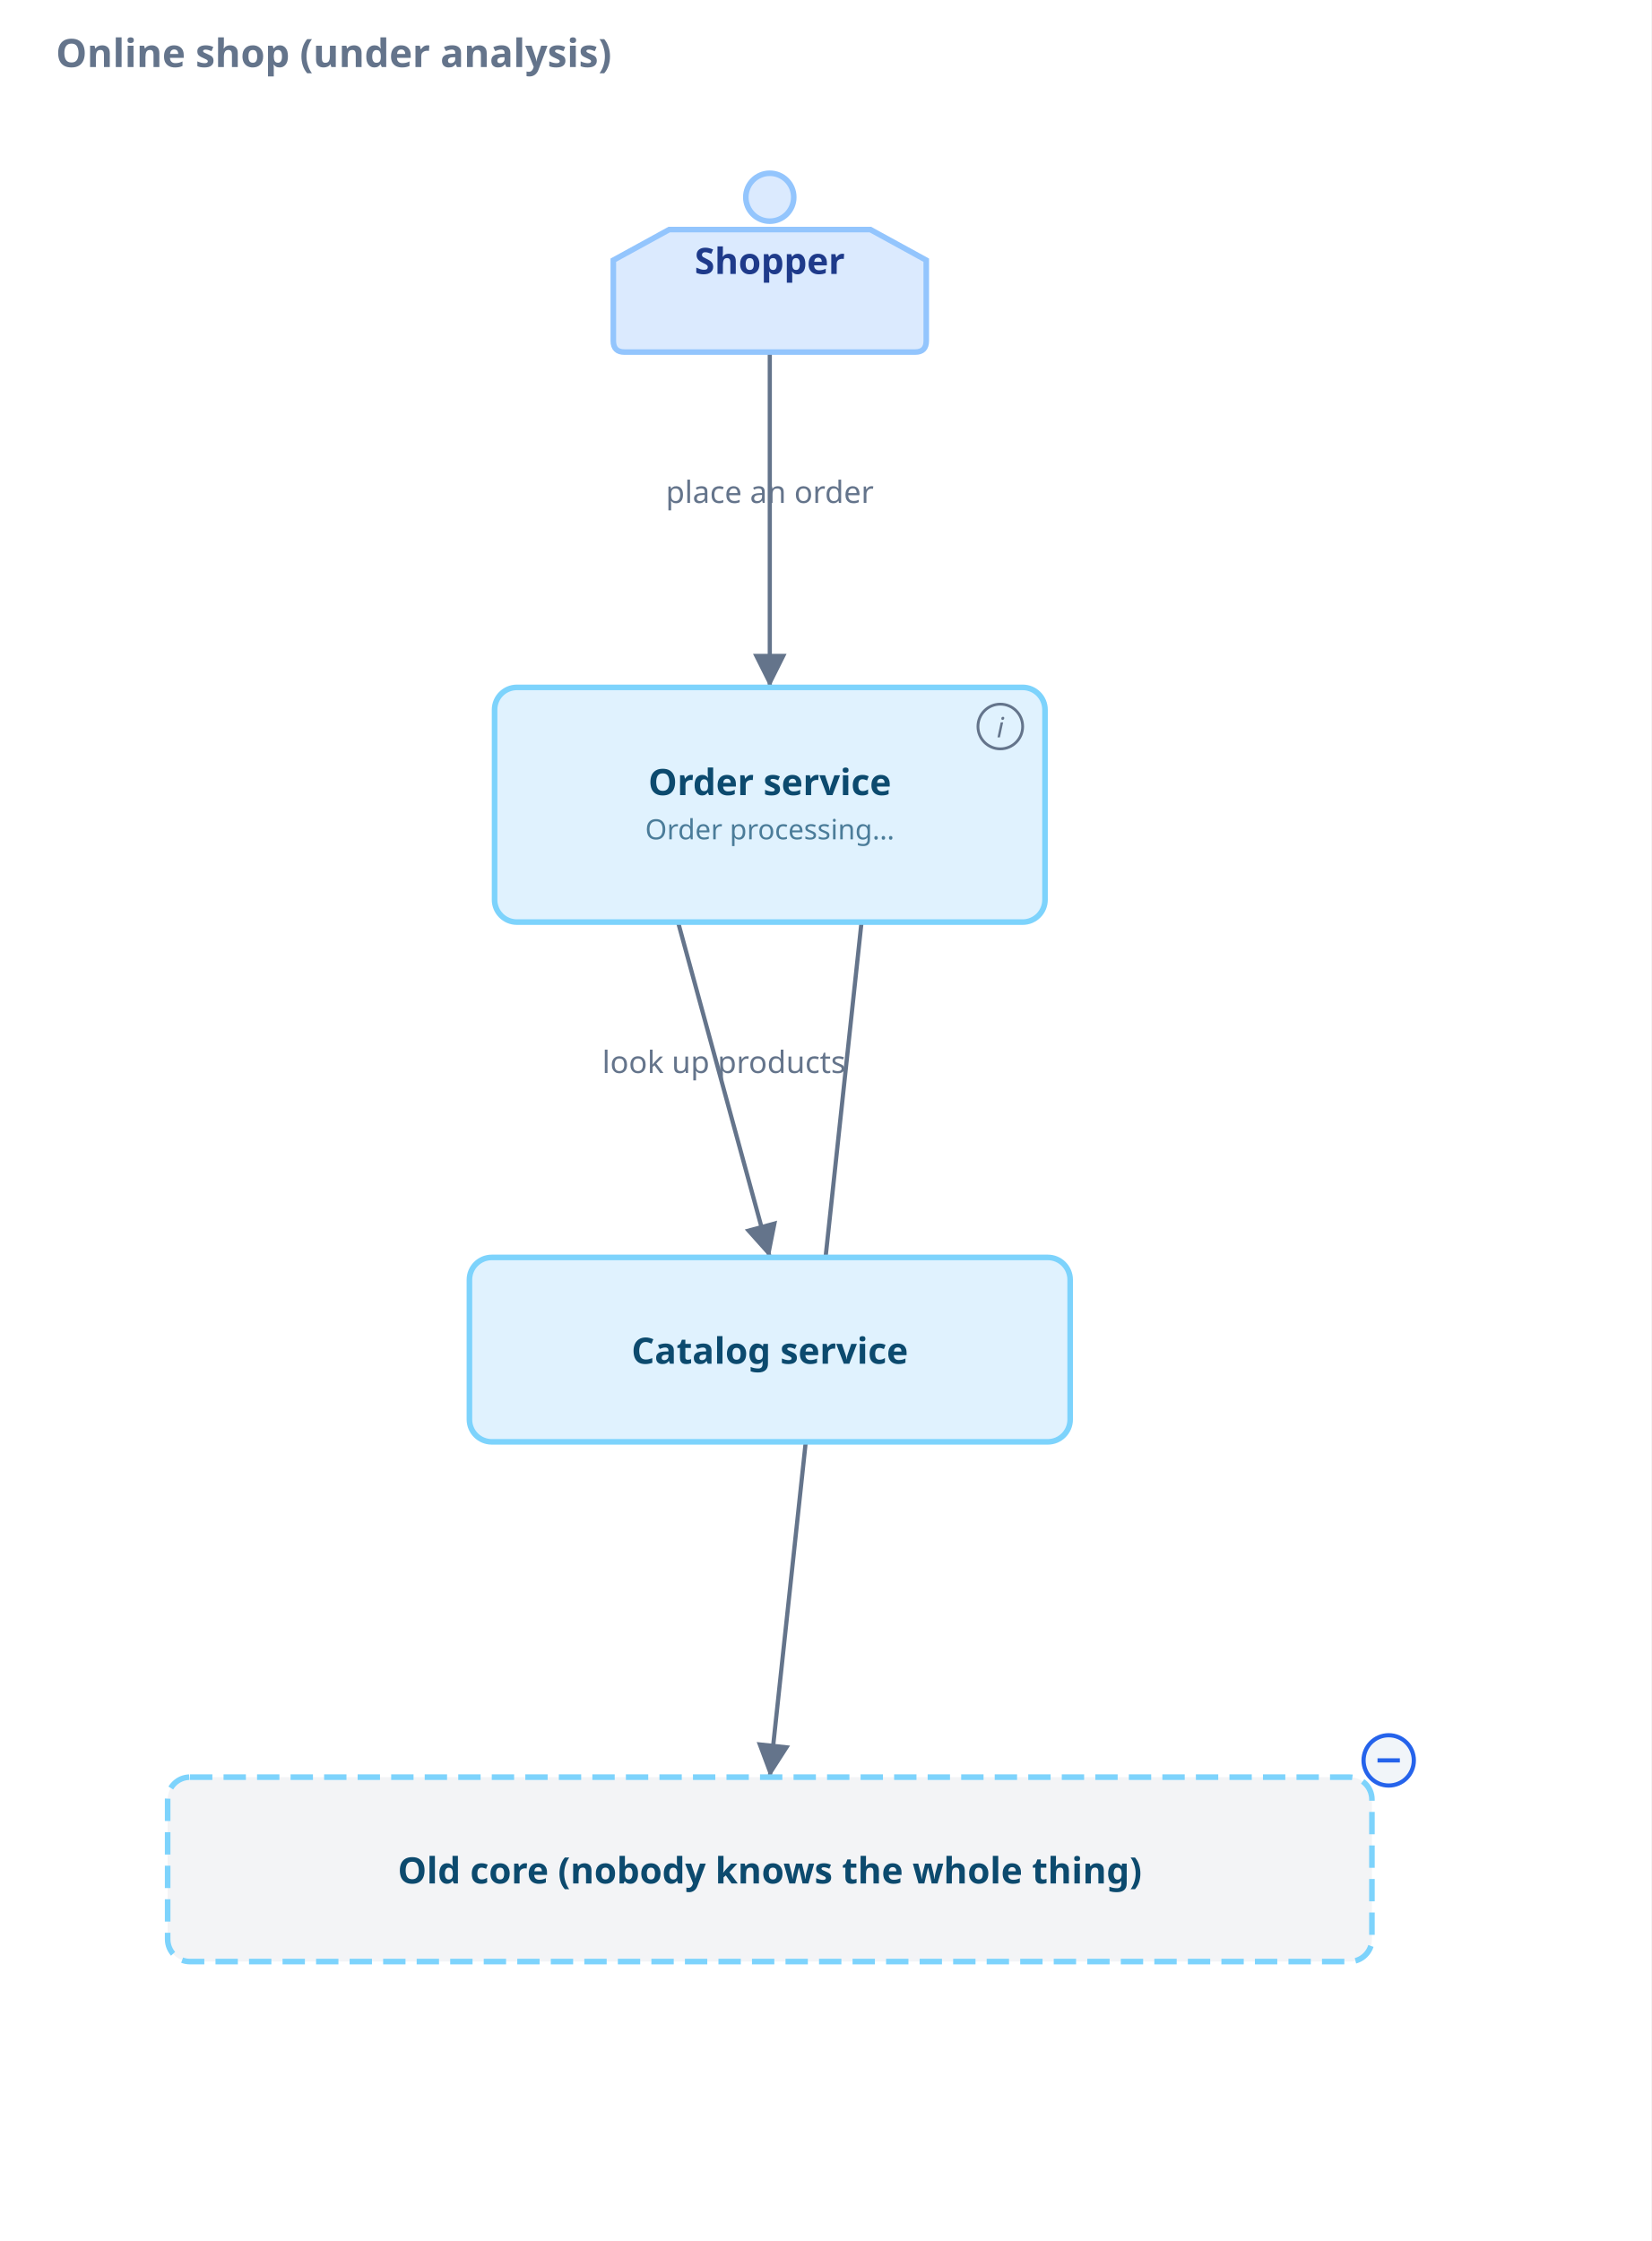
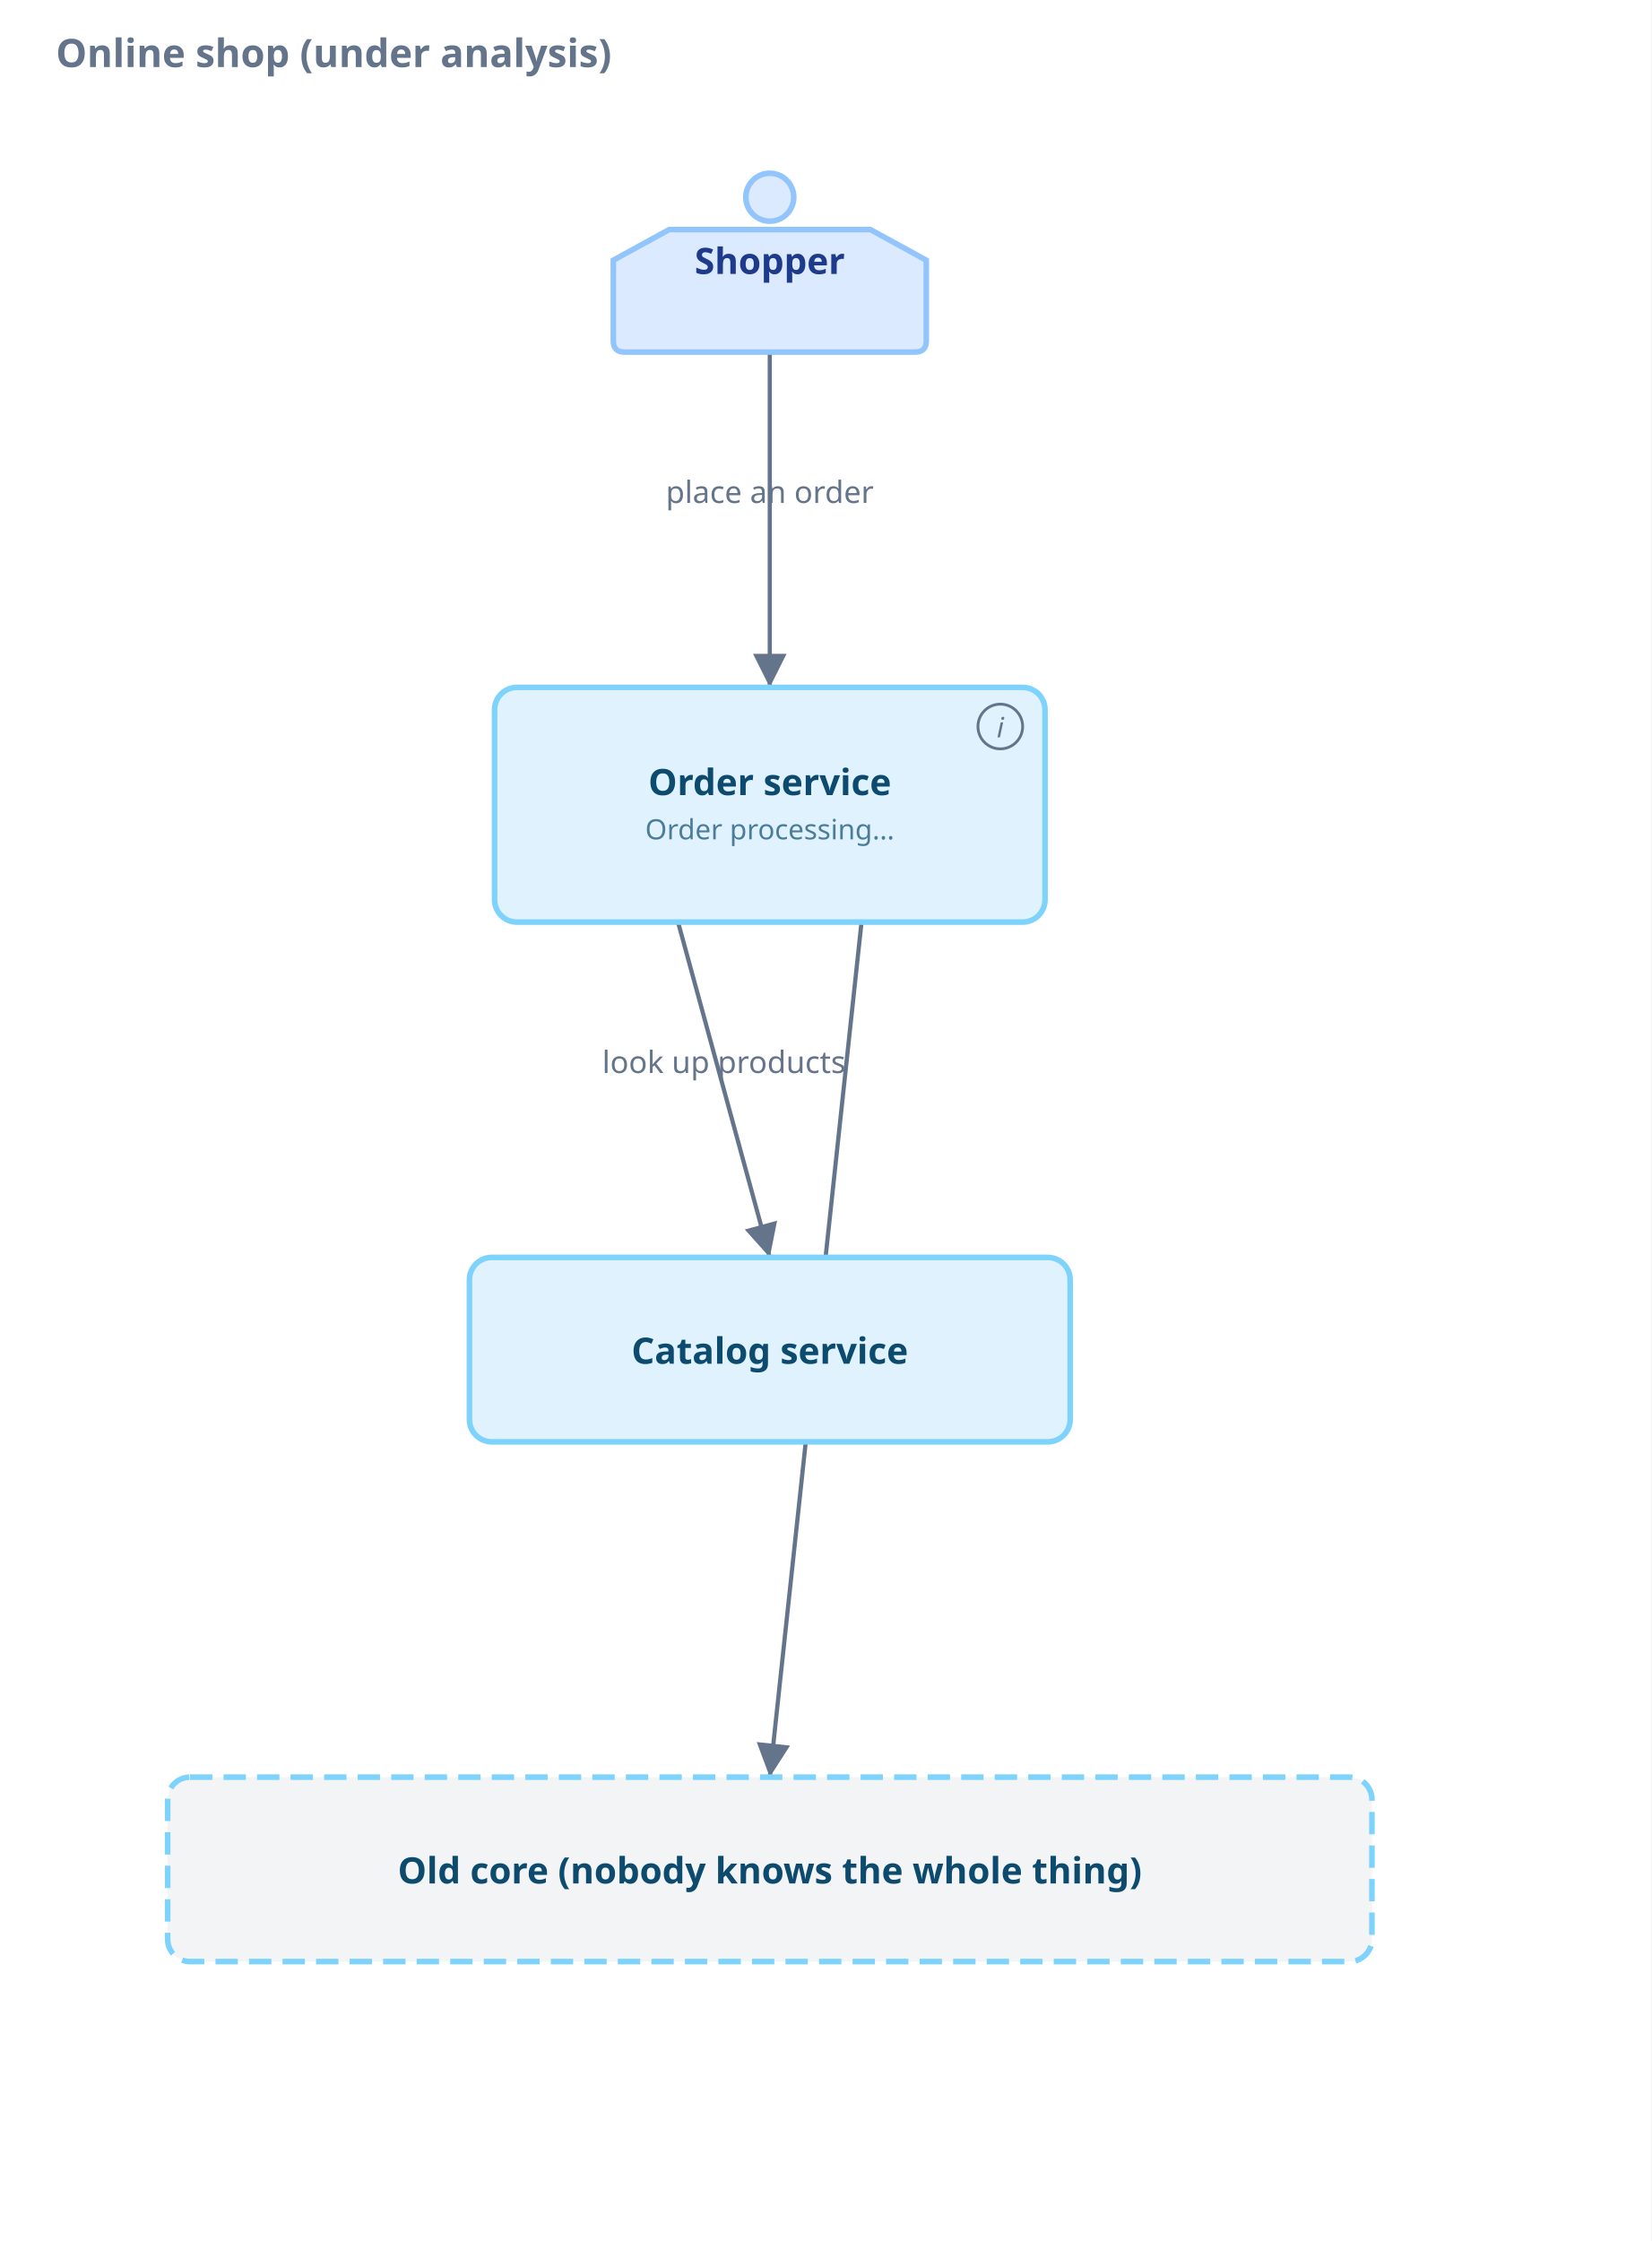
<svg xmlns="http://www.w3.org/2000/svg" viewBox="0 0 591 802" width="591" height="802">
  <defs>
    <marker id="arrow-default" viewBox="0 0 10 10" refX="10" refY="5" markerWidth="8" markerHeight="8" orient="auto-start-reverse">
      <path d="M 0 0 L 10 5 L 0 10 z" fill="#64748B" />
    </marker>
  </defs>
  <rect width="591" height="802" fill="#FFFFFF" rx="0" />
  <text x="20" y="24" fill="#64748B" font-size="14px" font-family="sans-serif" font-weight="bold">Online shop (under analysis)</text>
  <g class="edges">
    <g data-edge-from="Customer" data-edge-to="OrderService" data-edge-kind="sync" data-edge-canonical-id="Customer-&gt;OrderService" data-edge-label="place an order" class="krs-edge krs-edge--interactive">
      <line x1="275.5" y1="126" x2="275.5" y2="246" stroke="transparent" stroke-width="14" stroke-linecap="butt" class="krs-edge__hitline" />
      <line x1="275.5" y1="126" x2="275.5" y2="246" stroke="#64748B" stroke-width="1.5" marker-end="url(#arrow-default)" />
      <text x="275.5" y="180" text-anchor="middle" fill="#64748B" font-size="11px" font-family="sans-serif">place an order</text>
    </g>
    <g data-edge-from="OrderService" data-edge-to="CatalogService" data-edge-kind="sync" data-edge-canonical-id="OrderService-&gt;CatalogService" data-edge-label="look up products" class="krs-edge krs-edge--interactive">
      <line x1="242.667" y1="330" x2="275.5" y2="450" stroke="transparent" stroke-width="14" stroke-linecap="butt" class="krs-edge__hitline" />
      <line x1="242.667" y1="330" x2="275.5" y2="450" stroke="#64748B" stroke-width="1.5" marker-end="url(#arrow-default)" />
      <text x="259.083" y="384" text-anchor="middle" fill="#64748B" font-size="11px" font-family="sans-serif">look up products</text>
    </g>
    <g data-edge-from="OrderService" data-edge-to="Legacy" data-edge-kind="sync" data-edge-canonical-id="OrderService-&gt;Legacy" data-edge-label="query stock (details unknown)" class="krs-edge krs-edge--interactive">
      <line x1="308.333" y1="330" x2="275.5" y2="636" stroke="transparent" stroke-width="14" stroke-linecap="butt" class="krs-edge__hitline" />
      <line x1="308.333" y1="330" x2="275.5" y2="636" stroke="#64748B" stroke-width="1.5" marker-end="url(#arrow-default)" />
      <text x="291.917" y="477" text-anchor="middle" fill="#64748B" font-size="11px" font-family="sans-serif">query stock (details unknown)</text>
    </g>
  </g>
  <g class="nodes">
    <g data-node-id="Customer" data-node-kind="user" data-has-children="false" data-has-description="false">
      <circle cx="275.5" cy="70.58" r="8.58" fill="#DBEAFE" stroke="#93C5FD" stroke-width="2" />
      <path d="M239.5 82.16 L311.5 82.16 L331.5 93.12 L331.5 122 Q331.5 126 327.5 126 L223.5 126 Q219.5 126 219.5 122 L219.5 93.12 Z" fill="#DBEAFE" stroke="#93C5FD" stroke-width="2" />
      <text x="275.5" y="93" text-anchor="middle" dominant-baseline="central" fill="#1E3A8A" font-size="13px" font-weight="bold" font-family="sans-serif">Shopper</text>
    </g>
    <g data-node-id="OrderService" data-node-kind="service" data-has-children="false" data-has-description="true">
      <rect x="177" y="246" width="197" height="84" rx="8" ry="8" fill="#E0F2FE" stroke="#7DD3FC" stroke-width="2" />
      <text x="275.5" y="279.5" text-anchor="middle" dominant-baseline="central" fill="#0C4A6E" font-size="13px" font-weight="bold" font-family="sans-serif">Order service</text>
      <text x="275.5" y="296.5" text-anchor="middle" dominant-baseline="central" fill="#0C4A6E" font-size="10px" font-family="sans-serif" opacity="0.7">Order processing…</text>
      <g data-info-button="OrderService" style="cursor: pointer" pointer-events="all">
        <circle cx="358" cy="260" r="8" fill="transparent" stroke="#64748B" stroke-width="1" />
        <text x="358" y="260" text-anchor="middle" dominant-baseline="central" fill="#64748B" font-size="10px" font-family="sans-serif" font-style="italic">i</text>
      </g>
    </g>
    <g data-node-id="CatalogService" data-node-kind="service" data-has-children="false" data-has-description="false">
      <rect x="168" y="450" width="215" height="66" rx="8" ry="8" fill="#E0F2FE" stroke="#7DD3FC" stroke-width="2" />
      <text x="275.5" y="483" text-anchor="middle" dominant-baseline="central" fill="#0C4A6E" font-size="13px" font-weight="bold" font-family="sans-serif">Catalog service</text>
    </g>
    <g data-node-id="Legacy" data-node-kind="service" data-has-children="false" data-has-description="false">
      <rect x="60" y="636" width="431" height="66" rx="8" ry="8" fill="#F3F4F6" stroke="#7DD3FC" stroke-width="2" stroke-dasharray="8 4" />
      <text x="275.5" y="669" text-anchor="middle" dominant-baseline="central" fill="#0C4A6E" font-size="13px" font-weight="bold" font-family="sans-serif">Old core (nobody knows the whole thing)</text>
    </g>
  </g>
-   <g class="krs-category-controls">
-     <style>.krs-cat-frame{opacity:0;transition:opacity .1s}.krs-cat-group:hover .krs-cat-frame{opacity:1}.krs-cat-collapse,.krs-category-stub{cursor:pointer}</style>
-     <g class="krs-cat-group" data-category-group="external">
-       <rect class="krs-cat-frame" x="52" y="628" width="447" height="82" rx="10" fill="transparent" stroke="#2563EB" stroke-width="1.5" stroke-dasharray="6 4" pointer-events="none" />
-       <g class="krs-cat-collapse" data-collapse-category="external" role="button" tabindex="0" transform="translate(497,630)">
-         <circle cx="0" cy="0" r="9" fill="#F1F5F9" stroke="#2563EB" stroke-width="1.5" />
-         <line x1="-4" y1="0" x2="4" y2="0" stroke="#2563EB" stroke-width="1.5" />
-       </g>
-     </g>
-   </g>
</svg>
